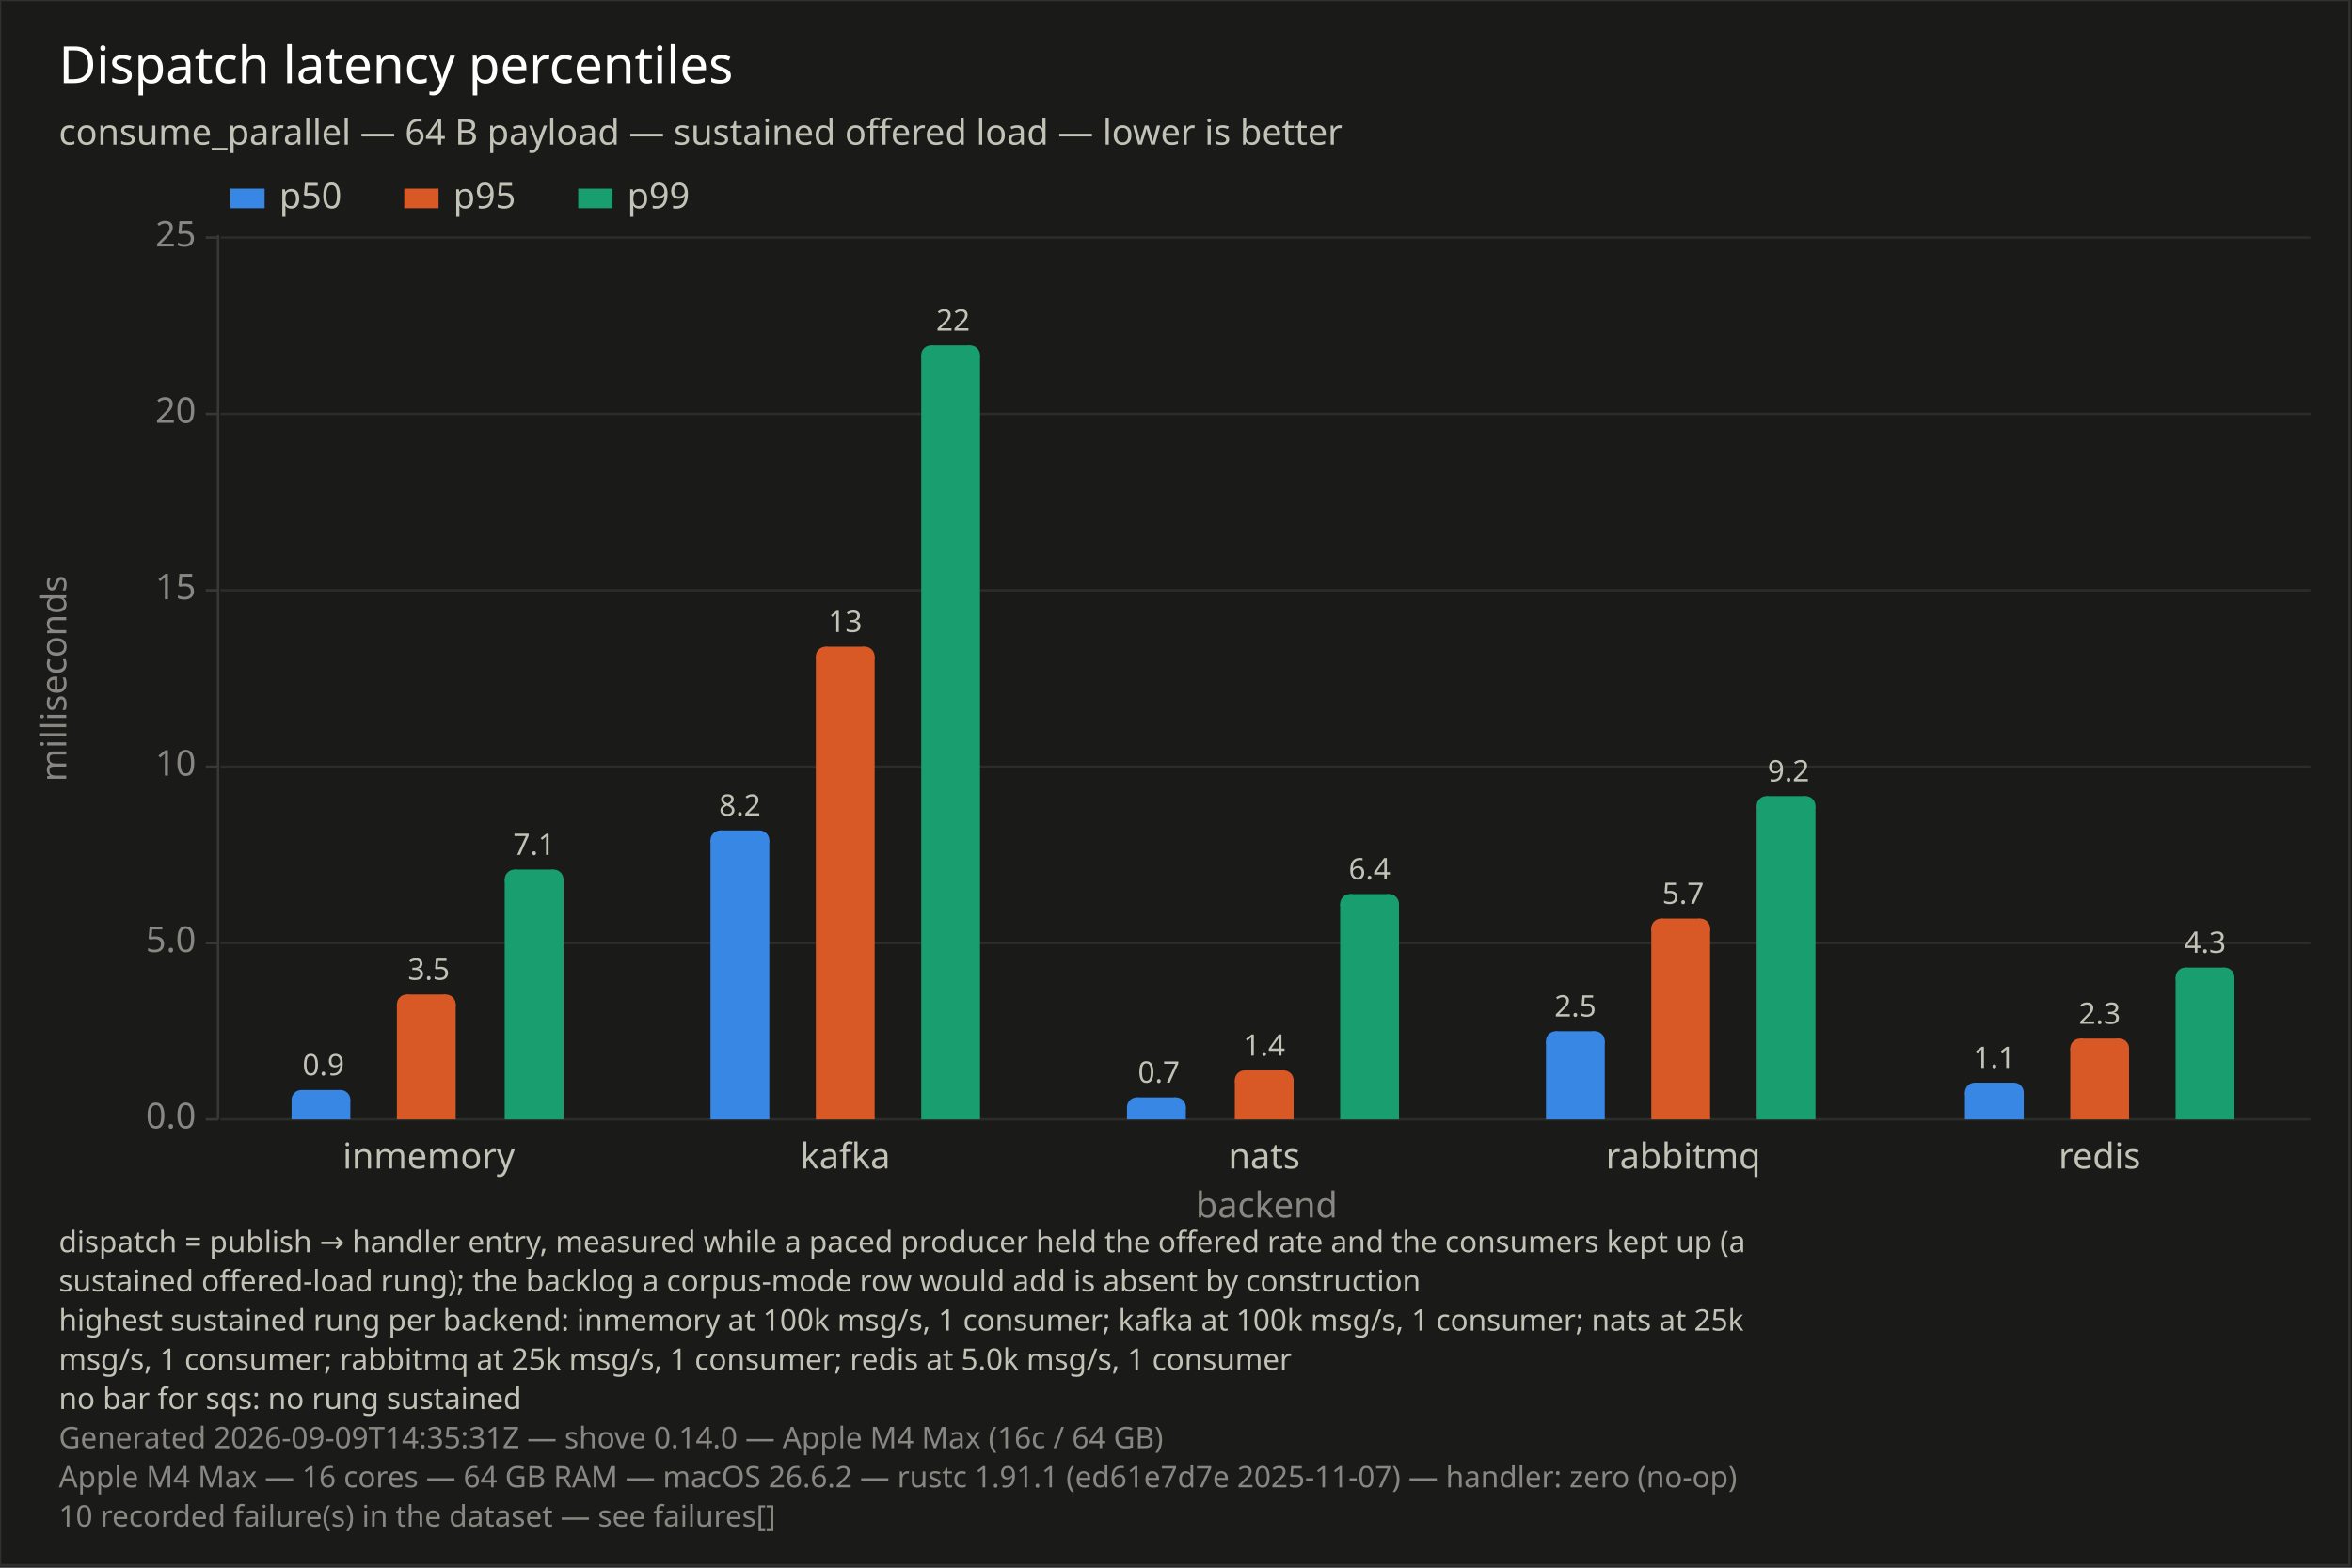
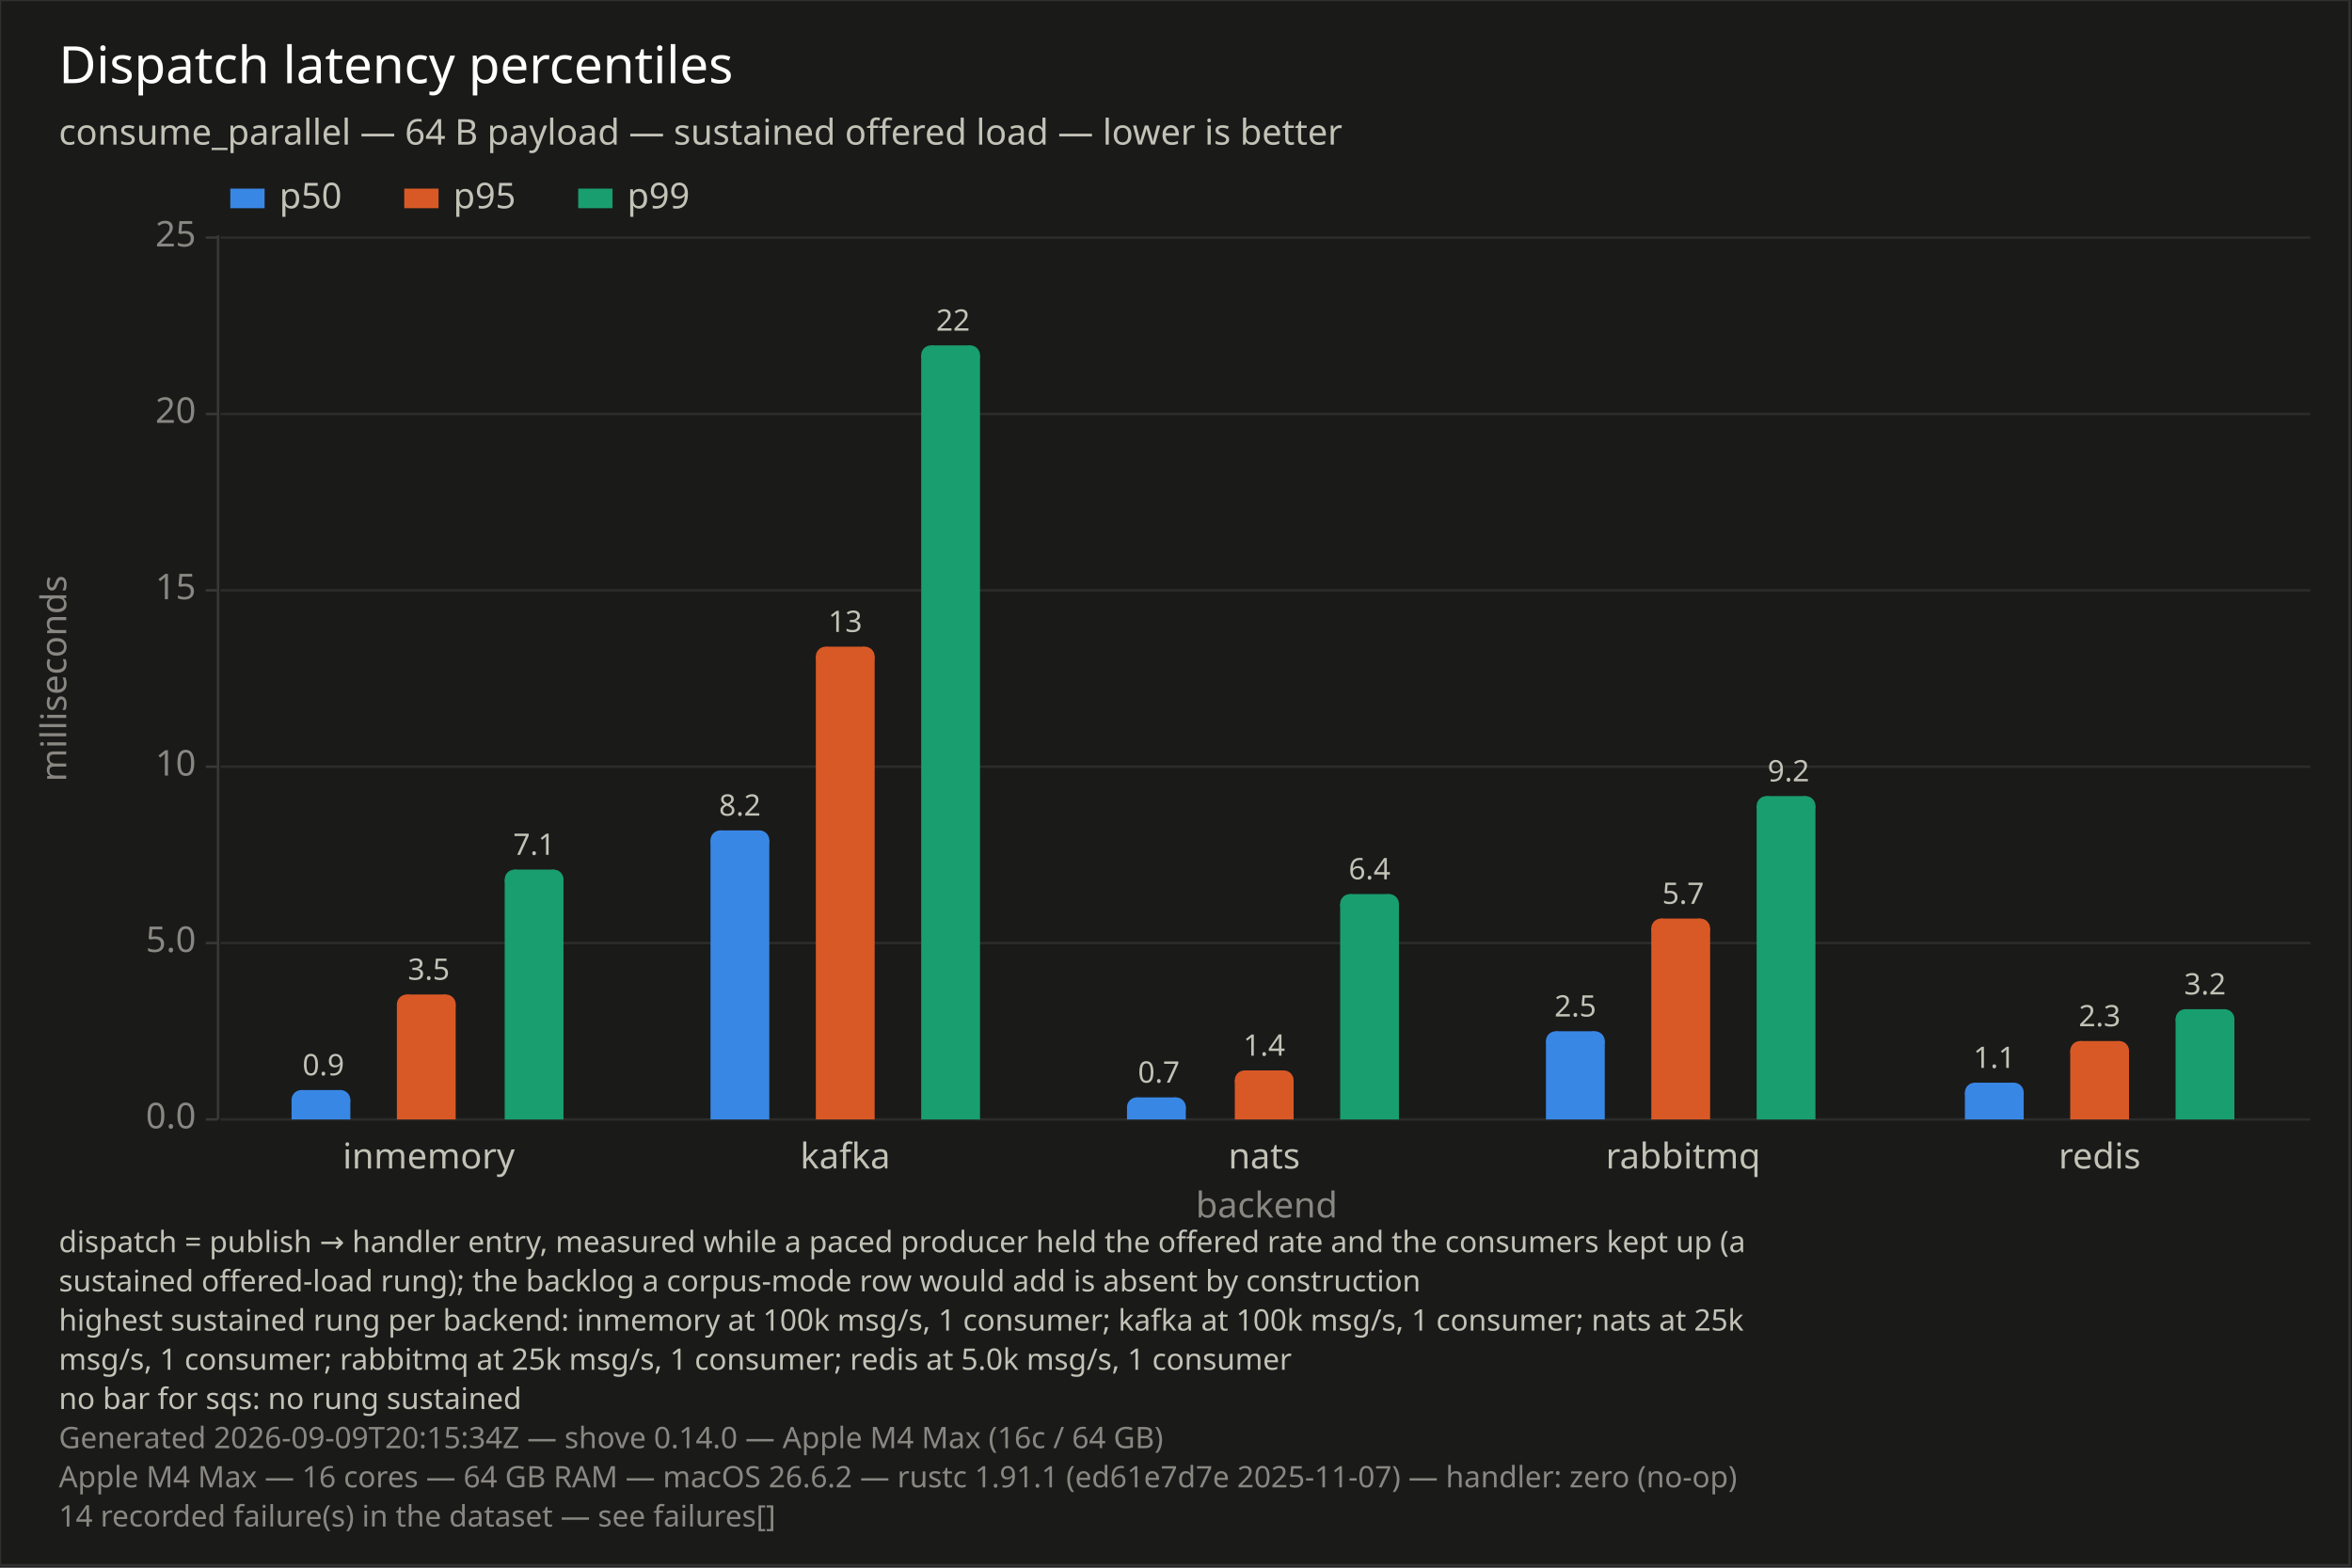
<svg xmlns="http://www.w3.org/2000/svg" width="960" height="640" viewBox="0 0 960 640">
  <rect x="0" y="0" width="960" height="640" opacity="1" fill="#1A1A19" stroke="none" />
  <rect x="0" y="0" width="959" height="639" opacity="0.1" fill="none" stroke="#FFFFFF" />
  <text x="24" y="18" dy="0.76em" text-anchor="start" font-family="sans-serif" font-size="20.968" opacity="1" fill="#FFFFFF">
Dispatch latency percentiles
</text>
  <text x="24" y="48" dy="0.76em" text-anchor="start" font-family="sans-serif" font-size="14.516" opacity="1" fill="#C3C2B7">
consume_parallel — 64 B payload — sustained offered load — lower is better
</text>
  <text x="24" y="502" dy="0.76em" text-anchor="start" font-family="sans-serif" font-size="12.097" opacity="1" fill="#C3C2B7">
dispatch = publish → handler entry, measured while a paced producer held the offered rate and the consumers kept up (a
</text>
  <text x="24" y="518" dy="0.76em" text-anchor="start" font-family="sans-serif" font-size="12.097" opacity="1" fill="#C3C2B7">
sustained offered-load rung); the backlog a corpus-mode row would add is absent by construction
</text>
  <text x="24" y="534" dy="0.76em" text-anchor="start" font-family="sans-serif" font-size="12.097" opacity="1" fill="#C3C2B7">
highest sustained rung per backend: inmemory at 100k msg/s, 1 consumer; kafka at 100k msg/s, 1 consumer; nats at 25k
</text>
  <text x="24" y="550" dy="0.76em" text-anchor="start" font-family="sans-serif" font-size="12.097" opacity="1" fill="#C3C2B7">
msg/s, 1 consumer; rabbitmq at 25k msg/s, 1 consumer; redis at 5.0k msg/s, 1 consumer
</text>
  <text x="24" y="566" dy="0.76em" text-anchor="start" font-family="sans-serif" font-size="12.097" opacity="1" fill="#C3C2B7">
no bar for sqs: no rung sustained
</text>
  <text x="24" y="582" dy="0.76em" text-anchor="start" font-family="sans-serif" font-size="12.097" opacity="1" fill="#898781">
- Generated 2026-09-09T14:35:31Z — shove 0.14.0 — Apple M4 Max (16c / 64 GB)
+ Generated 2026-09-09T20:15:34Z — shove 0.14.0 — Apple M4 Max (16c / 64 GB)
</text>
  <text x="24" y="598" dy="0.76em" text-anchor="start" font-family="sans-serif" font-size="12.097" opacity="1" fill="#898781">
Apple M4 Max — 16 cores — 64 GB RAM — macOS 26.6.2 — rustc 1.91.1 (ed61e7d7e 2025-11-07) — handler: zero (no-op)
</text>
  <text x="24" y="614" dy="0.76em" text-anchor="start" font-family="sans-serif" font-size="12.097" opacity="1" fill="#898781">
- 10 recorded failure(s) in the dataset — see failures[]
+ 14 recorded failure(s) in the dataset — see failures[]
</text>
  <text x="16" y="277" dy="0.76em" text-anchor="middle" font-family="sans-serif" font-size="14.516" opacity="1" fill="#898781" transform="rotate(270, 16, 277)">
milliseconds
</text>
  <line opacity="1" stroke="#2C2C2A" stroke-width="1" x1="90" y1="457" x2="943" y2="457" />
  <line opacity="1" stroke="#2C2C2A" stroke-width="1" x1="90" y1="385" x2="943" y2="385" />
  <line opacity="1" stroke="#2C2C2A" stroke-width="1" x1="90" y1="313" x2="943" y2="313" />
  <line opacity="1" stroke="#2C2C2A" stroke-width="1" x1="90" y1="241" x2="943" y2="241" />
  <line opacity="1" stroke="#2C2C2A" stroke-width="1" x1="90" y1="169" x2="943" y2="169" />
  <line opacity="1" stroke="#2C2C2A" stroke-width="1" x1="90" y1="97" x2="943" y2="97" />
  <polyline fill="none" opacity="1" stroke="#383835" stroke-width="1" points="89,96 89,457 " />
  <text x="80" y="457" dy="0.5ex" text-anchor="end" font-family="sans-serif" font-size="14.516" opacity="1" fill="#898781">
0.0
</text>
  <polyline fill="none" opacity="1" stroke="#383835" stroke-width="1" points="84,457 89,457 " />
  <text x="80" y="385" dy="0.5ex" text-anchor="end" font-family="sans-serif" font-size="14.516" opacity="1" fill="#898781">
5.0
</text>
  <polyline fill="none" opacity="1" stroke="#383835" stroke-width="1" points="84,385 89,385 " />
  <text x="80" y="313" dy="0.5ex" text-anchor="end" font-family="sans-serif" font-size="14.516" opacity="1" fill="#898781">
10
</text>
  <polyline fill="none" opacity="1" stroke="#383835" stroke-width="1" points="84,313 89,313 " />
  <text x="80" y="241" dy="0.5ex" text-anchor="end" font-family="sans-serif" font-size="14.516" opacity="1" fill="#898781">
15
</text>
  <polyline fill="none" opacity="1" stroke="#383835" stroke-width="1" points="84,241 89,241 " />
  <text x="80" y="169" dy="0.5ex" text-anchor="end" font-family="sans-serif" font-size="14.516" opacity="1" fill="#898781">
20
</text>
  <polyline fill="none" opacity="1" stroke="#383835" stroke-width="1" points="84,169 89,169 " />
  <text x="80" y="97" dy="0.5ex" text-anchor="end" font-family="sans-serif" font-size="14.516" opacity="1" fill="#898781">
25
</text>
  <polyline fill="none" opacity="1" stroke="#383835" stroke-width="1" points="84,97 89,97 " />
  <rect x="119" y="449" width="24" height="8" opacity="1" fill="#3987E5" stroke="none" />
  <rect x="123" y="445" width="16" height="5" opacity="1" fill="#3987E5" stroke="none" />
  <circle cx="123" cy="449" r="4" opacity="1" fill="#3987E5" stroke="none" stroke-width="0" />
  <circle cx="139" cy="449" r="4" opacity="1" fill="#3987E5" stroke="none" stroke-width="0" />
  <text x="132" y="442" dy="-0.5ex" text-anchor="middle" font-family="sans-serif" font-size="12.097" opacity="1" fill="#C3C2B7">
0.9
</text>
  <rect x="162" y="410" width="24" height="47" opacity="1" fill="#D95926" stroke="none" />
  <rect x="166" y="406" width="16" height="5" opacity="1" fill="#D95926" stroke="none" />
  <circle cx="166" cy="410" r="4" opacity="1" fill="#D95926" stroke="none" stroke-width="0" />
  <circle cx="182" cy="410" r="4" opacity="1" fill="#D95926" stroke="none" stroke-width="0" />
  <text x="175" y="403" dy="-0.5ex" text-anchor="middle" font-family="sans-serif" font-size="12.097" opacity="1" fill="#C3C2B7">
3.5
</text>
  <rect x="206" y="359" width="24" height="98" opacity="1" fill="#199E70" stroke="none" />
  <rect x="210" y="355" width="16" height="5" opacity="1" fill="#199E70" stroke="none" />
  <circle cx="210" cy="359" r="4" opacity="1" fill="#199E70" stroke="none" stroke-width="0" />
  <circle cx="226" cy="359" r="4" opacity="1" fill="#199E70" stroke="none" stroke-width="0" />
  <text x="218" y="352" dy="-0.5ex" text-anchor="middle" font-family="sans-serif" font-size="12.097" opacity="1" fill="#C3C2B7">
7.1
</text>
  <rect x="290" y="343" width="24" height="114" opacity="1" fill="#3987E5" stroke="none" />
  <rect x="294" y="339" width="16" height="5" opacity="1" fill="#3987E5" stroke="none" />
  <circle cx="294" cy="343" r="4" opacity="1" fill="#3987E5" stroke="none" stroke-width="0" />
  <circle cx="310" cy="343" r="4" opacity="1" fill="#3987E5" stroke="none" stroke-width="0" />
  <text x="302" y="336" dy="-0.5ex" text-anchor="middle" font-family="sans-serif" font-size="12.097" opacity="1" fill="#C3C2B7">
8.2
</text>
  <rect x="333" y="268" width="24" height="189" opacity="1" fill="#D95926" stroke="none" />
  <rect x="337" y="264" width="16" height="5" opacity="1" fill="#D95926" stroke="none" />
  <circle cx="337" cy="268" r="4" opacity="1" fill="#D95926" stroke="none" stroke-width="0" />
  <circle cx="353" cy="268" r="4" opacity="1" fill="#D95926" stroke="none" stroke-width="0" />
  <text x="345" y="261" dy="-0.5ex" text-anchor="middle" font-family="sans-serif" font-size="12.097" opacity="1" fill="#C3C2B7">
13
</text>
  <rect x="376" y="145" width="24" height="312" opacity="1" fill="#199E70" stroke="none" />
  <rect x="380" y="141" width="16" height="5" opacity="1" fill="#199E70" stroke="none" />
  <circle cx="380" cy="145" r="4" opacity="1" fill="#199E70" stroke="none" stroke-width="0" />
  <circle cx="396" cy="145" r="4" opacity="1" fill="#199E70" stroke="none" stroke-width="0" />
  <text x="389" y="138" dy="-0.5ex" text-anchor="middle" font-family="sans-serif" font-size="12.097" opacity="1" fill="#C3C2B7">
22
</text>
  <rect x="460" y="452" width="24" height="5" opacity="1" fill="#3987E5" stroke="none" />
  <rect x="464" y="448" width="16" height="5" opacity="1" fill="#3987E5" stroke="none" />
  <circle cx="464" cy="452" r="4" opacity="1" fill="#3987E5" stroke="none" stroke-width="0" />
  <circle cx="480" cy="452" r="4" opacity="1" fill="#3987E5" stroke="none" stroke-width="0" />
  <text x="473" y="445" dy="-0.5ex" text-anchor="middle" font-family="sans-serif" font-size="12.097" opacity="1" fill="#C3C2B7">
0.7
</text>
  <rect x="504" y="441" width="24" height="16" opacity="1" fill="#D95926" stroke="none" />
  <rect x="508" y="437" width="16" height="5" opacity="1" fill="#D95926" stroke="none" />
  <circle cx="508" cy="441" r="4" opacity="1" fill="#D95926" stroke="none" stroke-width="0" />
  <circle cx="524" cy="441" r="4" opacity="1" fill="#D95926" stroke="none" stroke-width="0" />
  <text x="516" y="434" dy="-0.5ex" text-anchor="middle" font-family="sans-serif" font-size="12.097" opacity="1" fill="#C3C2B7">
1.4
</text>
  <rect x="547" y="369" width="24" height="88" opacity="1" fill="#199E70" stroke="none" />
  <rect x="551" y="365" width="16" height="5" opacity="1" fill="#199E70" stroke="none" />
  <circle cx="551" cy="369" r="4" opacity="1" fill="#199E70" stroke="none" stroke-width="0" />
  <circle cx="567" cy="369" r="4" opacity="1" fill="#199E70" stroke="none" stroke-width="0" />
  <text x="559" y="362" dy="-0.5ex" text-anchor="middle" font-family="sans-serif" font-size="12.097" opacity="1" fill="#C3C2B7">
6.4
</text>
  <rect x="631" y="425" width="24" height="32" opacity="1" fill="#3987E5" stroke="none" />
  <rect x="635" y="421" width="16" height="5" opacity="1" fill="#3987E5" stroke="none" />
  <circle cx="635" cy="425" r="4" opacity="1" fill="#3987E5" stroke="none" stroke-width="0" />
  <circle cx="651" cy="425" r="4" opacity="1" fill="#3987E5" stroke="none" stroke-width="0" />
  <text x="643" y="418" dy="-0.5ex" text-anchor="middle" font-family="sans-serif" font-size="12.097" opacity="1" fill="#C3C2B7">
2.5
</text>
  <rect x="674" y="379" width="24" height="78" opacity="1" fill="#D95926" stroke="none" />
  <rect x="678" y="375" width="16" height="5" opacity="1" fill="#D95926" stroke="none" />
  <circle cx="678" cy="379" r="4" opacity="1" fill="#D95926" stroke="none" stroke-width="0" />
  <circle cx="694" cy="379" r="4" opacity="1" fill="#D95926" stroke="none" stroke-width="0" />
  <text x="687" y="372" dy="-0.5ex" text-anchor="middle" font-family="sans-serif" font-size="12.097" opacity="1" fill="#C3C2B7">
5.7
</text>
  <rect x="717" y="329" width="24" height="128" opacity="1" fill="#199E70" stroke="none" />
  <rect x="721" y="325" width="16" height="5" opacity="1" fill="#199E70" stroke="none" />
  <circle cx="721" cy="329" r="4" opacity="1" fill="#199E70" stroke="none" stroke-width="0" />
  <circle cx="737" cy="329" r="4" opacity="1" fill="#199E70" stroke="none" stroke-width="0" />
  <text x="730" y="322" dy="-0.5ex" text-anchor="middle" font-family="sans-serif" font-size="12.097" opacity="1" fill="#C3C2B7">
9.2
</text>
  <rect x="802" y="446" width="24" height="11" opacity="1" fill="#3987E5" stroke="none" />
  <rect x="806" y="442" width="16" height="5" opacity="1" fill="#3987E5" stroke="none" />
  <circle cx="806" cy="446" r="4" opacity="1" fill="#3987E5" stroke="none" stroke-width="0" />
  <circle cx="822" cy="446" r="4" opacity="1" fill="#3987E5" stroke="none" stroke-width="0" />
  <text x="814" y="439" dy="-0.5ex" text-anchor="middle" font-family="sans-serif" font-size="12.097" opacity="1" fill="#C3C2B7">
1.1
</text>
-   <rect x="845" y="428" width="24" height="29" opacity="1" fill="#D95926" stroke="none" />
-   <rect x="849" y="424" width="16" height="5" opacity="1" fill="#D95926" stroke="none" />
-   <circle cx="849" cy="428" r="4" opacity="1" fill="#D95926" stroke="none" stroke-width="0" />
-   <circle cx="865" cy="428" r="4" opacity="1" fill="#D95926" stroke="none" stroke-width="0" />
-   <text x="857" y="421" dy="-0.5ex" text-anchor="middle" font-family="sans-serif" font-size="12.097" opacity="1" fill="#C3C2B7">
+   <rect x="845" y="429" width="24" height="28" opacity="1" fill="#D95926" stroke="none" />
+   <rect x="849" y="425" width="16" height="5" opacity="1" fill="#D95926" stroke="none" />
+   <circle cx="849" cy="429" r="4" opacity="1" fill="#D95926" stroke="none" stroke-width="0" />
+   <circle cx="865" cy="429" r="4" opacity="1" fill="#D95926" stroke="none" stroke-width="0" />
+   <text x="857" y="422" dy="-0.5ex" text-anchor="middle" font-family="sans-serif" font-size="12.097" opacity="1" fill="#C3C2B7">
2.3
</text>
-   <rect x="888" y="399" width="24" height="58" opacity="1" fill="#199E70" stroke="none" />
-   <rect x="892" y="395" width="16" height="5" opacity="1" fill="#199E70" stroke="none" />
-   <circle cx="892" cy="399" r="4" opacity="1" fill="#199E70" stroke="none" stroke-width="0" />
-   <circle cx="908" cy="399" r="4" opacity="1" fill="#199E70" stroke="none" stroke-width="0" />
-   <text x="900" y="392" dy="-0.5ex" text-anchor="middle" font-family="sans-serif" font-size="12.097" opacity="1" fill="#C3C2B7">
- 4.3
+   <rect x="888" y="416" width="24" height="41" opacity="1" fill="#199E70" stroke="none" />
+   <rect x="892" y="412" width="16" height="5" opacity="1" fill="#199E70" stroke="none" />
+   <circle cx="892" cy="416" r="4" opacity="1" fill="#199E70" stroke="none" stroke-width="0" />
+   <circle cx="908" cy="416" r="4" opacity="1" fill="#199E70" stroke="none" stroke-width="0" />
+   <text x="900" y="409" dy="-0.5ex" text-anchor="middle" font-family="sans-serif" font-size="12.097" opacity="1" fill="#C3C2B7">
+ 3.2
</text>
  <text x="175" y="466" dy="0.76em" text-anchor="middle" font-family="sans-serif" font-size="14.516" opacity="1" fill="#C3C2B7">
inmemory
</text>
  <text x="345" y="466" dy="0.76em" text-anchor="middle" font-family="sans-serif" font-size="14.516" opacity="1" fill="#C3C2B7">
kafka
</text>
  <text x="516" y="466" dy="0.76em" text-anchor="middle" font-family="sans-serif" font-size="14.516" opacity="1" fill="#C3C2B7">
nats
</text>
  <text x="687" y="466" dy="0.76em" text-anchor="middle" font-family="sans-serif" font-size="14.516" opacity="1" fill="#C3C2B7">
rabbitmq
</text>
  <text x="857" y="466" dy="0.76em" text-anchor="middle" font-family="sans-serif" font-size="14.516" opacity="1" fill="#C3C2B7">
redis
</text>
  <text x="517" y="486" dy="0.76em" text-anchor="middle" font-family="sans-serif" font-size="14.516" opacity="1" fill="#898781">
backend
</text>
  <rect x="94" y="77" width="14" height="8" opacity="1" fill="#3987E5" stroke="none" />
  <text x="114" y="74" dy="0.76em" text-anchor="start" font-family="sans-serif" font-size="14.516" opacity="1" fill="#C3C2B7">
p50
</text>
  <rect x="165" y="77" width="14" height="8" opacity="1" fill="#D95926" stroke="none" />
  <text x="185" y="74" dy="0.76em" text-anchor="start" font-family="sans-serif" font-size="14.516" opacity="1" fill="#C3C2B7">
p95
</text>
  <rect x="236" y="77" width="14" height="8" opacity="1" fill="#199E70" stroke="none" />
  <text x="256" y="74" dy="0.76em" text-anchor="start" font-family="sans-serif" font-size="14.516" opacity="1" fill="#C3C2B7">
p99
</text>
</svg>
